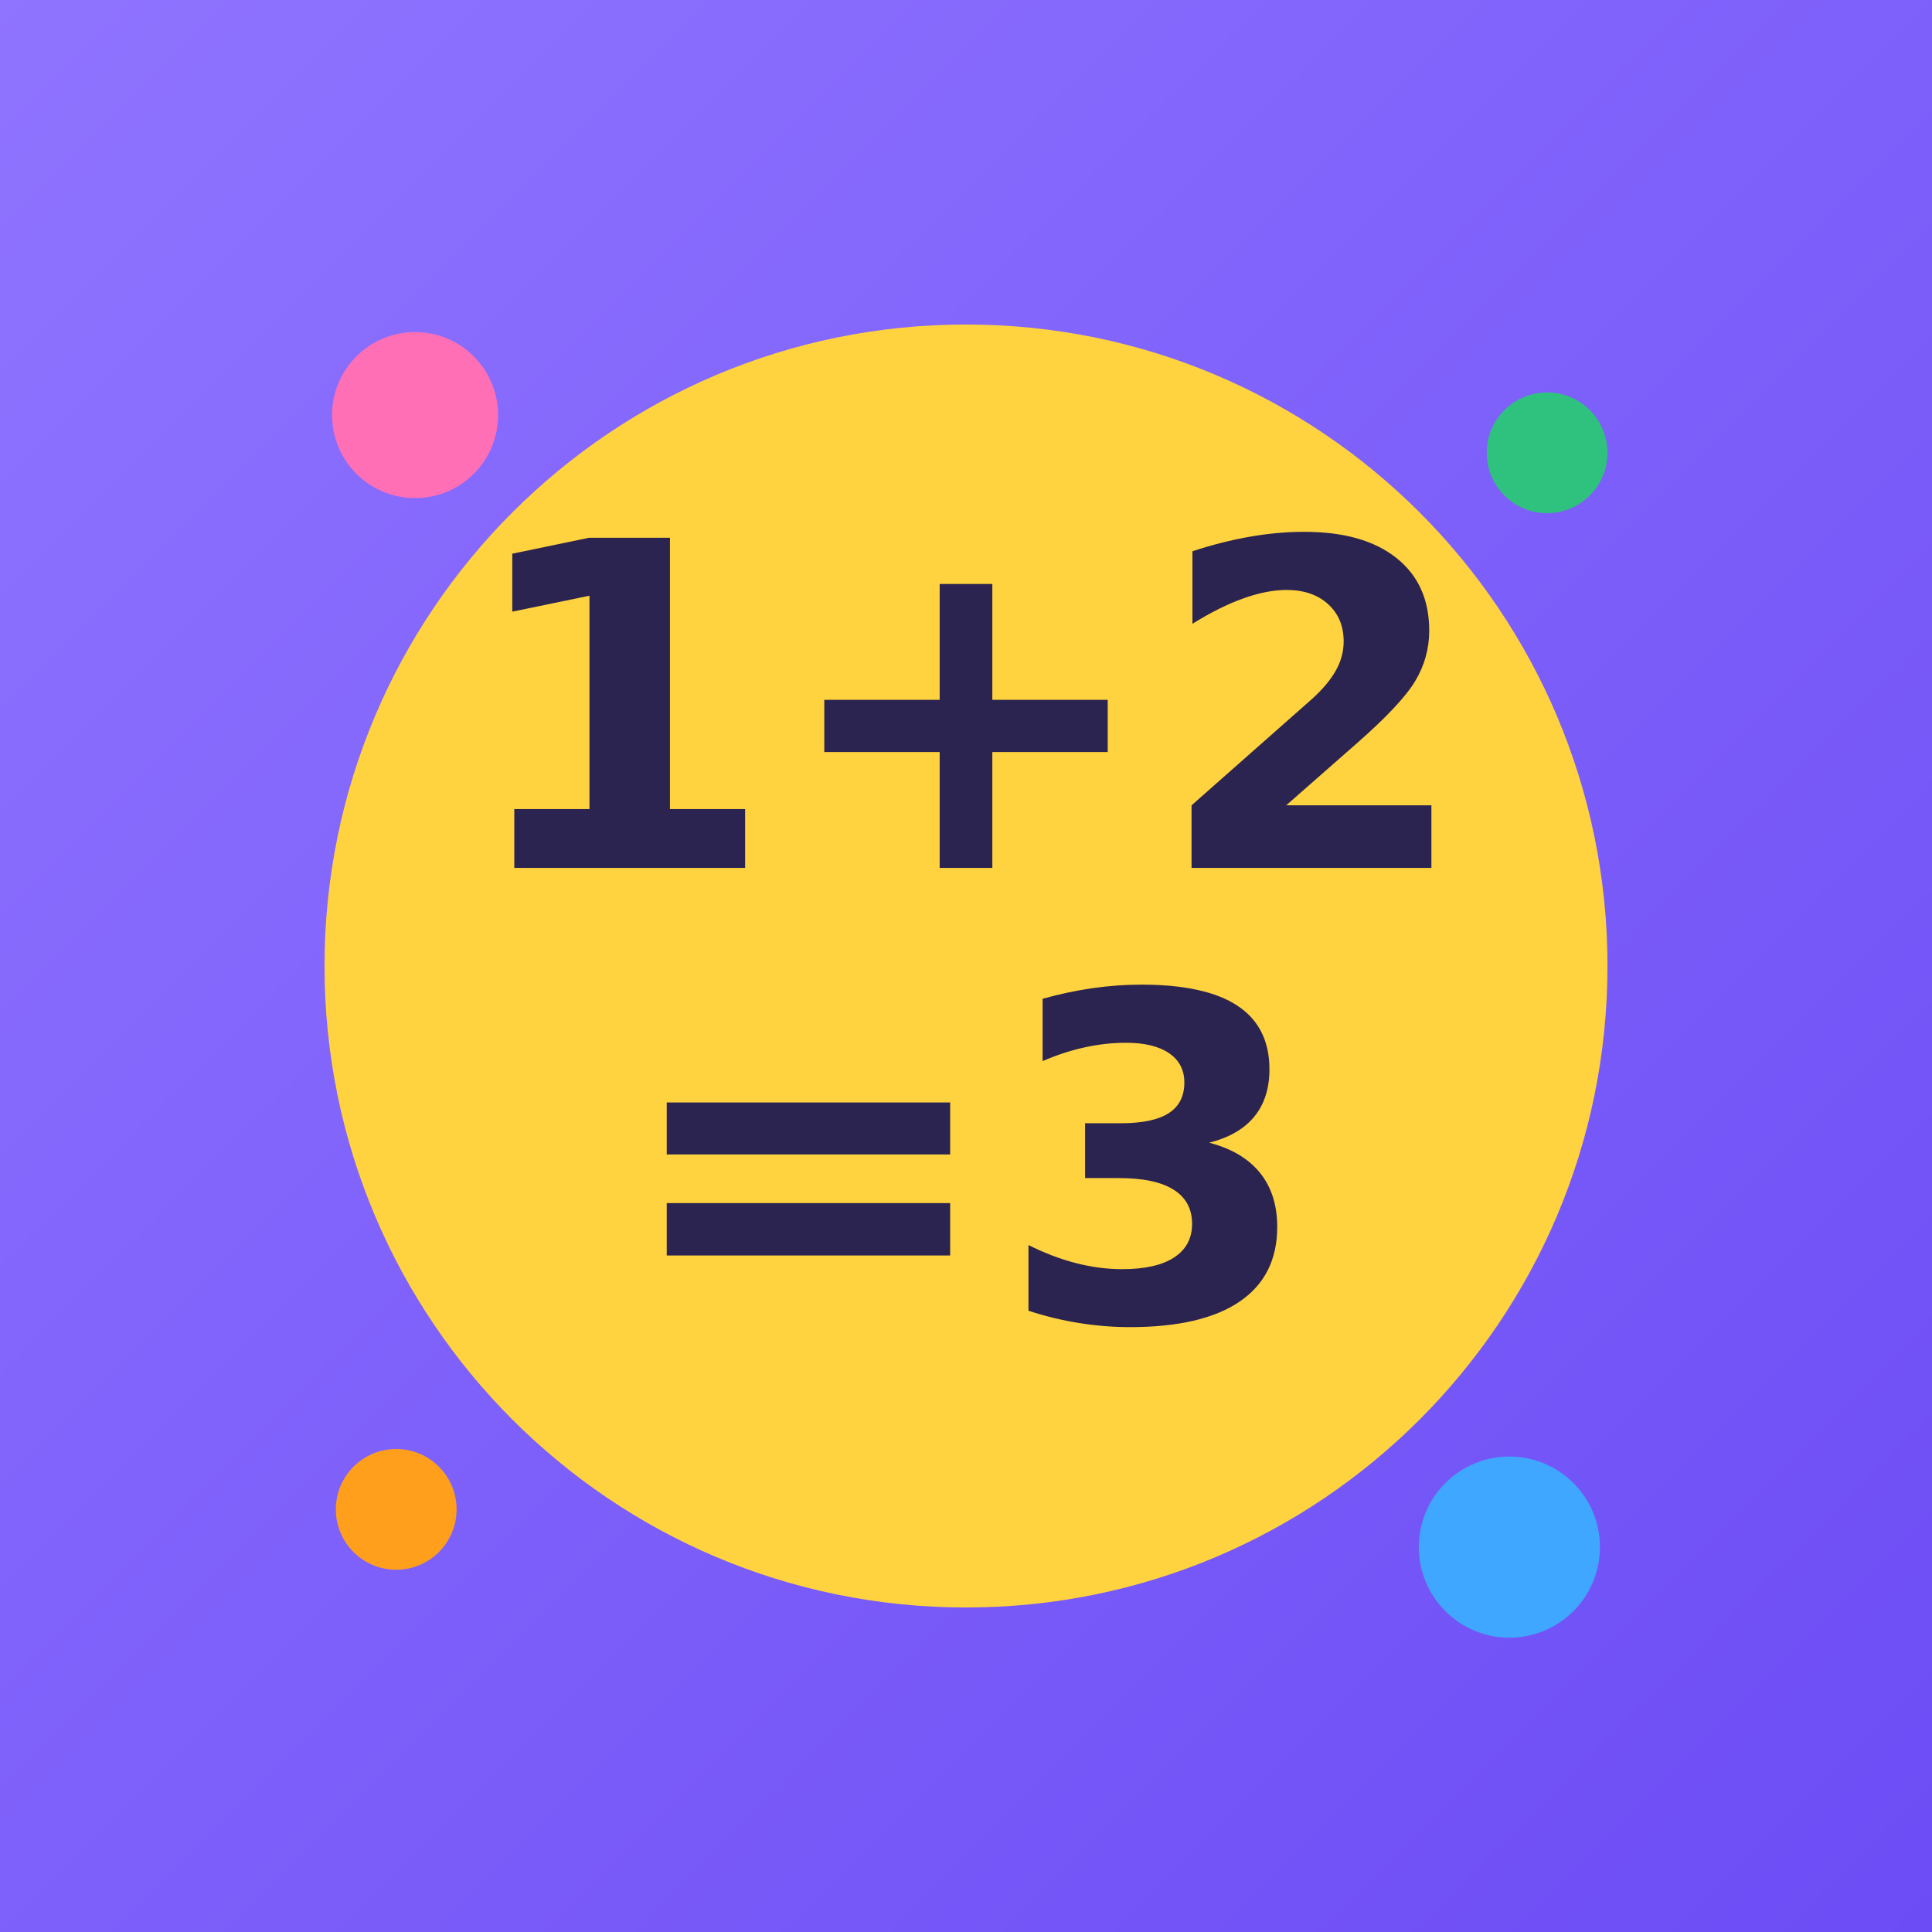
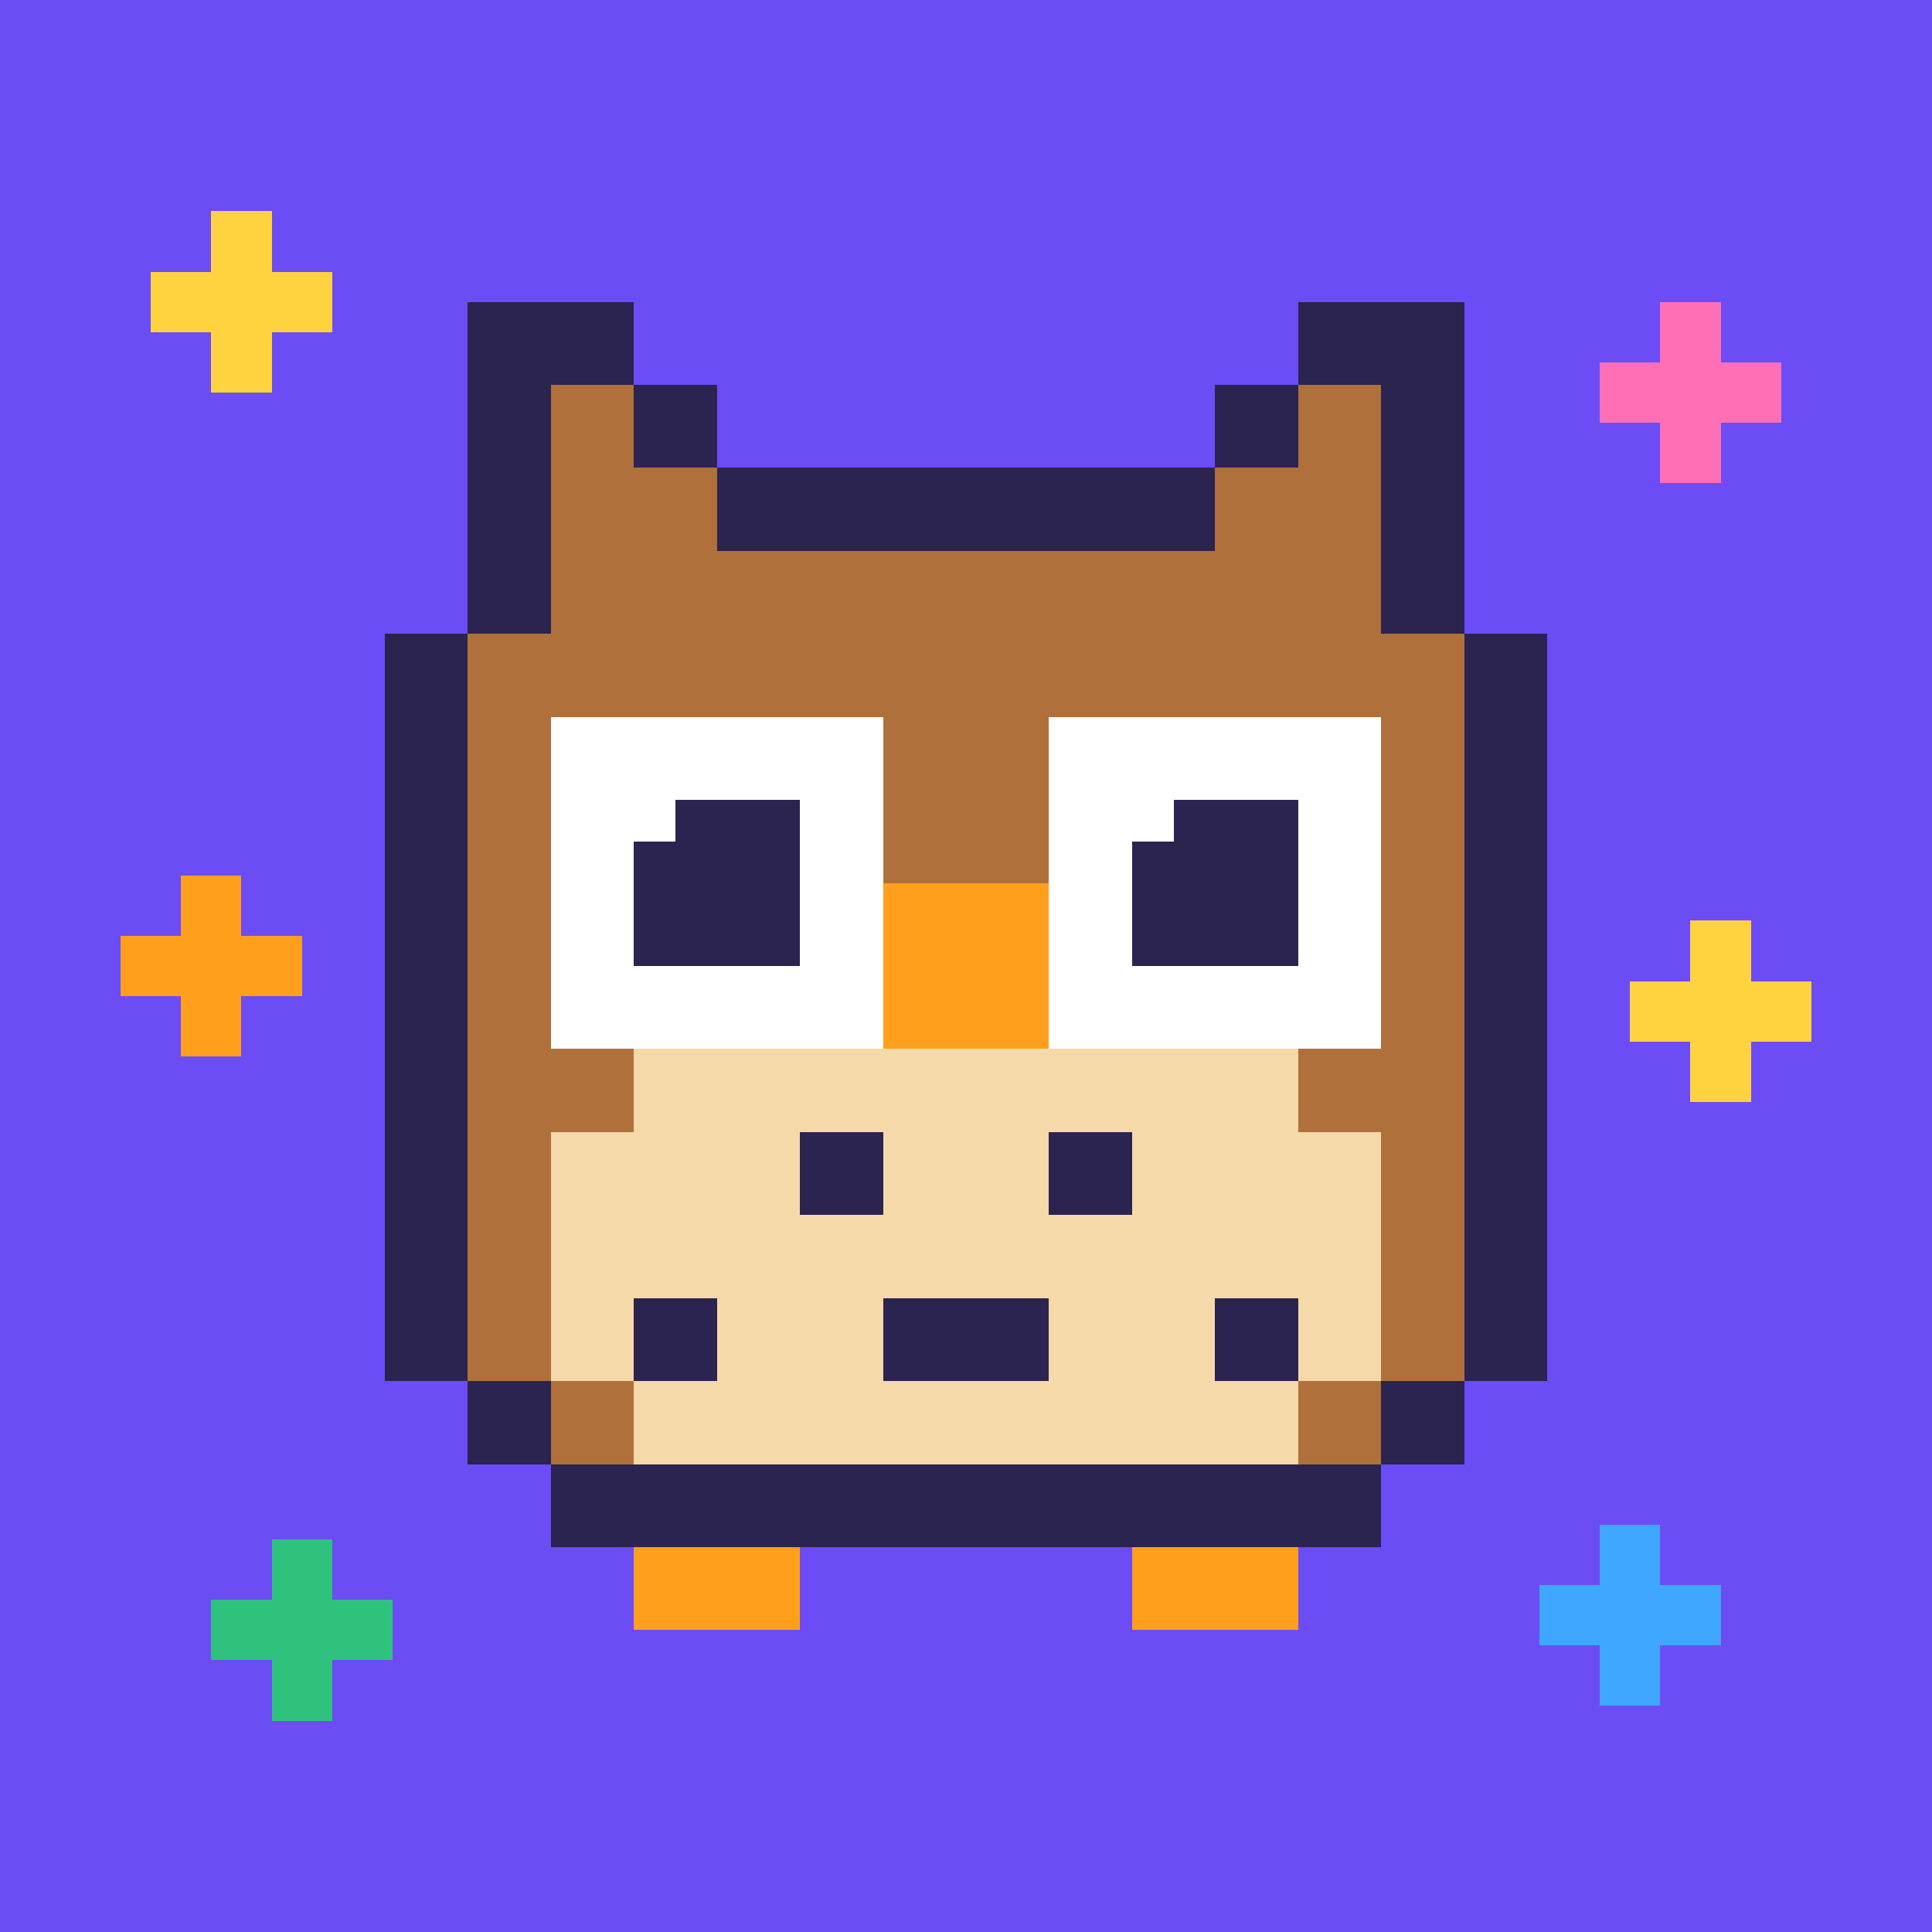
- <svg xmlns="http://www.w3.org/2000/svg" viewBox="0 0 512 512">
-   <defs>
-     <linearGradient id="g" x1="0" y1="0" x2="1" y2="1">
-       <stop offset="0" stop-color="#8f74ff" />
-       <stop offset="1" stop-color="#6c4cf5" />
-     </linearGradient>
-   </defs>
-   <rect width="512" height="512" fill="url(#g)" />
-   <circle cx="256" cy="256" r="170" fill="#ffd23f" />
-   <g font-family="DejaVu Sans, Arial, sans-serif" font-weight="bold" text-anchor="middle" fill="#2b2350">
-     <text x="256" y="230" font-size="120">1+2</text>
-     <text x="256" y="350" font-size="120">=3</text>
-   </g>
-   <circle cx="110" cy="110" r="22" fill="#ff6fb5" />
-   <circle cx="410" cy="120" r="16" fill="#2ec27e" />
-   <circle cx="400" cy="410" r="24" fill="#3fa7ff" />
-   <circle cx="105" cy="400" r="16" fill="#ff9f1c" />
+ <svg xmlns="http://www.w3.org/2000/svg" viewBox="0 0 512 512" shape-rendering="crispEdges">
+   <rect width="512" height="512" fill="#6c4cf5" />
+   <rect x="56" y="56" width="16" height="48" fill="#ffd23f" />
+   <rect x="40" y="72" width="48" height="16" fill="#ffd23f" />
+   <rect x="440" y="80" width="16" height="48" fill="#ff6fb5" />
+   <rect x="424" y="96" width="48" height="16" fill="#ff6fb5" />
+   <rect x="424" y="404" width="16" height="48" fill="#3fa7ff" />
+   <rect x="408" y="420" width="48" height="16" fill="#3fa7ff" />
+   <rect x="72" y="408" width="16" height="48" fill="#2ec27e" />
+   <rect x="56" y="424" width="48" height="16" fill="#2ec27e" />
+   <rect x="448" y="244" width="16" height="48" fill="#ffd23f" />
+   <rect x="432" y="260" width="48" height="16" fill="#ffd23f" />
+   <rect x="48" y="232" width="16" height="48" fill="#ff9f1c" />
+   <rect x="32" y="248" width="48" height="16" fill="#ff9f1c" />
+   <rect x="124" y="80" width="22" height="22" fill="#2b2350" />
+   <rect x="146" y="80" width="22" height="22" fill="#2b2350" />
+   <rect x="344" y="80" width="22" height="22" fill="#2b2350" />
+   <rect x="366" y="80" width="22" height="22" fill="#2b2350" />
+   <rect x="124" y="102" width="22" height="22" fill="#2b2350" />
+   <rect x="146" y="102" width="22" height="22" fill="#b0703c" />
+   <rect x="168" y="102" width="22" height="22" fill="#2b2350" />
+   <rect x="322" y="102" width="22" height="22" fill="#2b2350" />
+   <rect x="344" y="102" width="22" height="22" fill="#b0703c" />
+   <rect x="366" y="102" width="22" height="22" fill="#2b2350" />
+   <rect x="124" y="124" width="22" height="22" fill="#2b2350" />
+   <rect x="146" y="124" width="22" height="22" fill="#b0703c" />
+   <rect x="168" y="124" width="22" height="22" fill="#b0703c" />
+   <rect x="190" y="124" width="22" height="22" fill="#2b2350" />
+   <rect x="212" y="124" width="22" height="22" fill="#2b2350" />
+   <rect x="234" y="124" width="22" height="22" fill="#2b2350" />
+   <rect x="256" y="124" width="22" height="22" fill="#2b2350" />
+   <rect x="278" y="124" width="22" height="22" fill="#2b2350" />
+   <rect x="300" y="124" width="22" height="22" fill="#2b2350" />
+   <rect x="322" y="124" width="22" height="22" fill="#b0703c" />
+   <rect x="344" y="124" width="22" height="22" fill="#b0703c" />
+   <rect x="366" y="124" width="22" height="22" fill="#2b2350" />
+   <rect x="124" y="146" width="22" height="22" fill="#2b2350" />
+   <rect x="146" y="146" width="22" height="22" fill="#b0703c" />
+   <rect x="168" y="146" width="22" height="22" fill="#b0703c" />
+   <rect x="190" y="146" width="22" height="22" fill="#b0703c" />
+   <rect x="212" y="146" width="22" height="22" fill="#b0703c" />
+   <rect x="234" y="146" width="22" height="22" fill="#b0703c" />
+   <rect x="256" y="146" width="22" height="22" fill="#b0703c" />
+   <rect x="278" y="146" width="22" height="22" fill="#b0703c" />
+   <rect x="300" y="146" width="22" height="22" fill="#b0703c" />
+   <rect x="322" y="146" width="22" height="22" fill="#b0703c" />
+   <rect x="344" y="146" width="22" height="22" fill="#b0703c" />
+   <rect x="366" y="146" width="22" height="22" fill="#2b2350" />
+   <rect x="102" y="168" width="22" height="22" fill="#2b2350" />
+   <rect x="124" y="168" width="22" height="22" fill="#b0703c" />
+   <rect x="146" y="168" width="22" height="22" fill="#b0703c" />
+   <rect x="168" y="168" width="22" height="22" fill="#b0703c" />
+   <rect x="190" y="168" width="22" height="22" fill="#b0703c" />
+   <rect x="212" y="168" width="22" height="22" fill="#b0703c" />
+   <rect x="234" y="168" width="22" height="22" fill="#b0703c" />
+   <rect x="256" y="168" width="22" height="22" fill="#b0703c" />
+   <rect x="278" y="168" width="22" height="22" fill="#b0703c" />
+   <rect x="300" y="168" width="22" height="22" fill="#b0703c" />
+   <rect x="322" y="168" width="22" height="22" fill="#b0703c" />
+   <rect x="344" y="168" width="22" height="22" fill="#b0703c" />
+   <rect x="366" y="168" width="22" height="22" fill="#b0703c" />
+   <rect x="388" y="168" width="22" height="22" fill="#2b2350" />
+   <rect x="102" y="190" width="22" height="22" fill="#2b2350" />
+   <rect x="124" y="190" width="22" height="22" fill="#b0703c" />
+   <rect x="146" y="190" width="22" height="22" fill="#ffffff" />
+   <rect x="168" y="190" width="22" height="22" fill="#ffffff" />
+   <rect x="190" y="190" width="22" height="22" fill="#ffffff" />
+   <rect x="212" y="190" width="22" height="22" fill="#ffffff" />
+   <rect x="234" y="190" width="22" height="22" fill="#b0703c" />
+   <rect x="256" y="190" width="22" height="22" fill="#b0703c" />
+   <rect x="278" y="190" width="22" height="22" fill="#ffffff" />
+   <rect x="300" y="190" width="22" height="22" fill="#ffffff" />
+   <rect x="322" y="190" width="22" height="22" fill="#ffffff" />
+   <rect x="344" y="190" width="22" height="22" fill="#ffffff" />
+   <rect x="366" y="190" width="22" height="22" fill="#b0703c" />
+   <rect x="388" y="190" width="22" height="22" fill="#2b2350" />
+   <rect x="102" y="212" width="22" height="22" fill="#2b2350" />
+   <rect x="124" y="212" width="22" height="22" fill="#b0703c" />
+   <rect x="146" y="212" width="22" height="22" fill="#ffffff" />
+   <rect x="168" y="212" width="22" height="22" fill="#2b2350" />
+   <rect x="190" y="212" width="22" height="22" fill="#2b2350" />
+   <rect x="212" y="212" width="22" height="22" fill="#ffffff" />
+   <rect x="234" y="212" width="22" height="22" fill="#b0703c" />
+   <rect x="256" y="212" width="22" height="22" fill="#b0703c" />
+   <rect x="278" y="212" width="22" height="22" fill="#ffffff" />
+   <rect x="300" y="212" width="22" height="22" fill="#2b2350" />
+   <rect x="322" y="212" width="22" height="22" fill="#2b2350" />
+   <rect x="344" y="212" width="22" height="22" fill="#ffffff" />
+   <rect x="366" y="212" width="22" height="22" fill="#b0703c" />
+   <rect x="388" y="212" width="22" height="22" fill="#2b2350" />
+   <rect x="102" y="234" width="22" height="22" fill="#2b2350" />
+   <rect x="124" y="234" width="22" height="22" fill="#b0703c" />
+   <rect x="146" y="234" width="22" height="22" fill="#ffffff" />
+   <rect x="168" y="234" width="22" height="22" fill="#2b2350" />
+   <rect x="190" y="234" width="22" height="22" fill="#2b2350" />
+   <rect x="212" y="234" width="22" height="22" fill="#ffffff" />
+   <rect x="234" y="234" width="22" height="22" fill="#ff9f1c" />
+   <rect x="256" y="234" width="22" height="22" fill="#ff9f1c" />
+   <rect x="278" y="234" width="22" height="22" fill="#ffffff" />
+   <rect x="300" y="234" width="22" height="22" fill="#2b2350" />
+   <rect x="322" y="234" width="22" height="22" fill="#2b2350" />
+   <rect x="344" y="234" width="22" height="22" fill="#ffffff" />
+   <rect x="366" y="234" width="22" height="22" fill="#b0703c" />
+   <rect x="388" y="234" width="22" height="22" fill="#2b2350" />
+   <rect x="102" y="256" width="22" height="22" fill="#2b2350" />
+   <rect x="124" y="256" width="22" height="22" fill="#b0703c" />
+   <rect x="146" y="256" width="22" height="22" fill="#ffffff" />
+   <rect x="168" y="256" width="22" height="22" fill="#ffffff" />
+   <rect x="190" y="256" width="22" height="22" fill="#ffffff" />
+   <rect x="212" y="256" width="22" height="22" fill="#ffffff" />
+   <rect x="234" y="256" width="22" height="22" fill="#ff9f1c" />
+   <rect x="256" y="256" width="22" height="22" fill="#ff9f1c" />
+   <rect x="278" y="256" width="22" height="22" fill="#ffffff" />
+   <rect x="300" y="256" width="22" height="22" fill="#ffffff" />
+   <rect x="322" y="256" width="22" height="22" fill="#ffffff" />
+   <rect x="344" y="256" width="22" height="22" fill="#ffffff" />
+   <rect x="366" y="256" width="22" height="22" fill="#b0703c" />
+   <rect x="388" y="256" width="22" height="22" fill="#2b2350" />
+   <rect x="102" y="278" width="22" height="22" fill="#2b2350" />
+   <rect x="124" y="278" width="22" height="22" fill="#b0703c" />
+   <rect x="146" y="278" width="22" height="22" fill="#b0703c" />
+   <rect x="168" y="278" width="22" height="22" fill="#f6d9a8" />
+   <rect x="190" y="278" width="22" height="22" fill="#f6d9a8" />
+   <rect x="212" y="278" width="22" height="22" fill="#f6d9a8" />
+   <rect x="234" y="278" width="22" height="22" fill="#f6d9a8" />
+   <rect x="256" y="278" width="22" height="22" fill="#f6d9a8" />
+   <rect x="278" y="278" width="22" height="22" fill="#f6d9a8" />
+   <rect x="300" y="278" width="22" height="22" fill="#f6d9a8" />
+   <rect x="322" y="278" width="22" height="22" fill="#f6d9a8" />
+   <rect x="344" y="278" width="22" height="22" fill="#b0703c" />
+   <rect x="366" y="278" width="22" height="22" fill="#b0703c" />
+   <rect x="388" y="278" width="22" height="22" fill="#2b2350" />
+   <rect x="102" y="300" width="22" height="22" fill="#2b2350" />
+   <rect x="124" y="300" width="22" height="22" fill="#b0703c" />
+   <rect x="146" y="300" width="22" height="22" fill="#f6d9a8" />
+   <rect x="168" y="300" width="22" height="22" fill="#f6d9a8" />
+   <rect x="190" y="300" width="22" height="22" fill="#f6d9a8" />
+   <rect x="212" y="300" width="22" height="22" fill="#2b2350" />
+   <rect x="234" y="300" width="22" height="22" fill="#f6d9a8" />
+   <rect x="256" y="300" width="22" height="22" fill="#f6d9a8" />
+   <rect x="278" y="300" width="22" height="22" fill="#2b2350" />
+   <rect x="300" y="300" width="22" height="22" fill="#f6d9a8" />
+   <rect x="322" y="300" width="22" height="22" fill="#f6d9a8" />
+   <rect x="344" y="300" width="22" height="22" fill="#f6d9a8" />
+   <rect x="366" y="300" width="22" height="22" fill="#b0703c" />
+   <rect x="388" y="300" width="22" height="22" fill="#2b2350" />
+   <rect x="102" y="322" width="22" height="22" fill="#2b2350" />
+   <rect x="124" y="322" width="22" height="22" fill="#b0703c" />
+   <rect x="146" y="322" width="22" height="22" fill="#f6d9a8" />
+   <rect x="168" y="322" width="22" height="22" fill="#f6d9a8" />
+   <rect x="190" y="322" width="22" height="22" fill="#f6d9a8" />
+   <rect x="212" y="322" width="22" height="22" fill="#f6d9a8" />
+   <rect x="234" y="322" width="22" height="22" fill="#f6d9a8" />
+   <rect x="256" y="322" width="22" height="22" fill="#f6d9a8" />
+   <rect x="278" y="322" width="22" height="22" fill="#f6d9a8" />
+   <rect x="300" y="322" width="22" height="22" fill="#f6d9a8" />
+   <rect x="322" y="322" width="22" height="22" fill="#f6d9a8" />
+   <rect x="344" y="322" width="22" height="22" fill="#f6d9a8" />
+   <rect x="366" y="322" width="22" height="22" fill="#b0703c" />
+   <rect x="388" y="322" width="22" height="22" fill="#2b2350" />
+   <rect x="102" y="344" width="22" height="22" fill="#2b2350" />
+   <rect x="124" y="344" width="22" height="22" fill="#b0703c" />
+   <rect x="146" y="344" width="22" height="22" fill="#f6d9a8" />
+   <rect x="168" y="344" width="22" height="22" fill="#2b2350" />
+   <rect x="190" y="344" width="22" height="22" fill="#f6d9a8" />
+   <rect x="212" y="344" width="22" height="22" fill="#f6d9a8" />
+   <rect x="234" y="344" width="22" height="22" fill="#2b2350" />
+   <rect x="256" y="344" width="22" height="22" fill="#2b2350" />
+   <rect x="278" y="344" width="22" height="22" fill="#f6d9a8" />
+   <rect x="300" y="344" width="22" height="22" fill="#f6d9a8" />
+   <rect x="322" y="344" width="22" height="22" fill="#2b2350" />
+   <rect x="344" y="344" width="22" height="22" fill="#f6d9a8" />
+   <rect x="366" y="344" width="22" height="22" fill="#b0703c" />
+   <rect x="388" y="344" width="22" height="22" fill="#2b2350" />
+   <rect x="124" y="366" width="22" height="22" fill="#2b2350" />
+   <rect x="146" y="366" width="22" height="22" fill="#b0703c" />
+   <rect x="168" y="366" width="22" height="22" fill="#f6d9a8" />
+   <rect x="190" y="366" width="22" height="22" fill="#f6d9a8" />
+   <rect x="212" y="366" width="22" height="22" fill="#f6d9a8" />
+   <rect x="234" y="366" width="22" height="22" fill="#f6d9a8" />
+   <rect x="256" y="366" width="22" height="22" fill="#f6d9a8" />
+   <rect x="278" y="366" width="22" height="22" fill="#f6d9a8" />
+   <rect x="300" y="366" width="22" height="22" fill="#f6d9a8" />
+   <rect x="322" y="366" width="22" height="22" fill="#f6d9a8" />
+   <rect x="344" y="366" width="22" height="22" fill="#b0703c" />
+   <rect x="366" y="366" width="22" height="22" fill="#2b2350" />
+   <rect x="146" y="388" width="22" height="22" fill="#2b2350" />
+   <rect x="168" y="388" width="22" height="22" fill="#2b2350" />
+   <rect x="190" y="388" width="22" height="22" fill="#2b2350" />
+   <rect x="212" y="388" width="22" height="22" fill="#2b2350" />
+   <rect x="234" y="388" width="22" height="22" fill="#2b2350" />
+   <rect x="256" y="388" width="22" height="22" fill="#2b2350" />
+   <rect x="278" y="388" width="22" height="22" fill="#2b2350" />
+   <rect x="300" y="388" width="22" height="22" fill="#2b2350" />
+   <rect x="322" y="388" width="22" height="22" fill="#2b2350" />
+   <rect x="344" y="388" width="22" height="22" fill="#2b2350" />
+   <rect x="168" y="410" width="22" height="22" fill="#ff9f1c" />
+   <rect x="190" y="410" width="22" height="22" fill="#ff9f1c" />
+   <rect x="300" y="410" width="22" height="22" fill="#ff9f1c" />
+   <rect x="322" y="410" width="22" height="22" fill="#ff9f1c" />
+   <rect x="168" y="212" width="11" height="11" fill="#ffffff" />
+   <rect x="300" y="212" width="11" height="11" fill="#ffffff" />
</svg>
